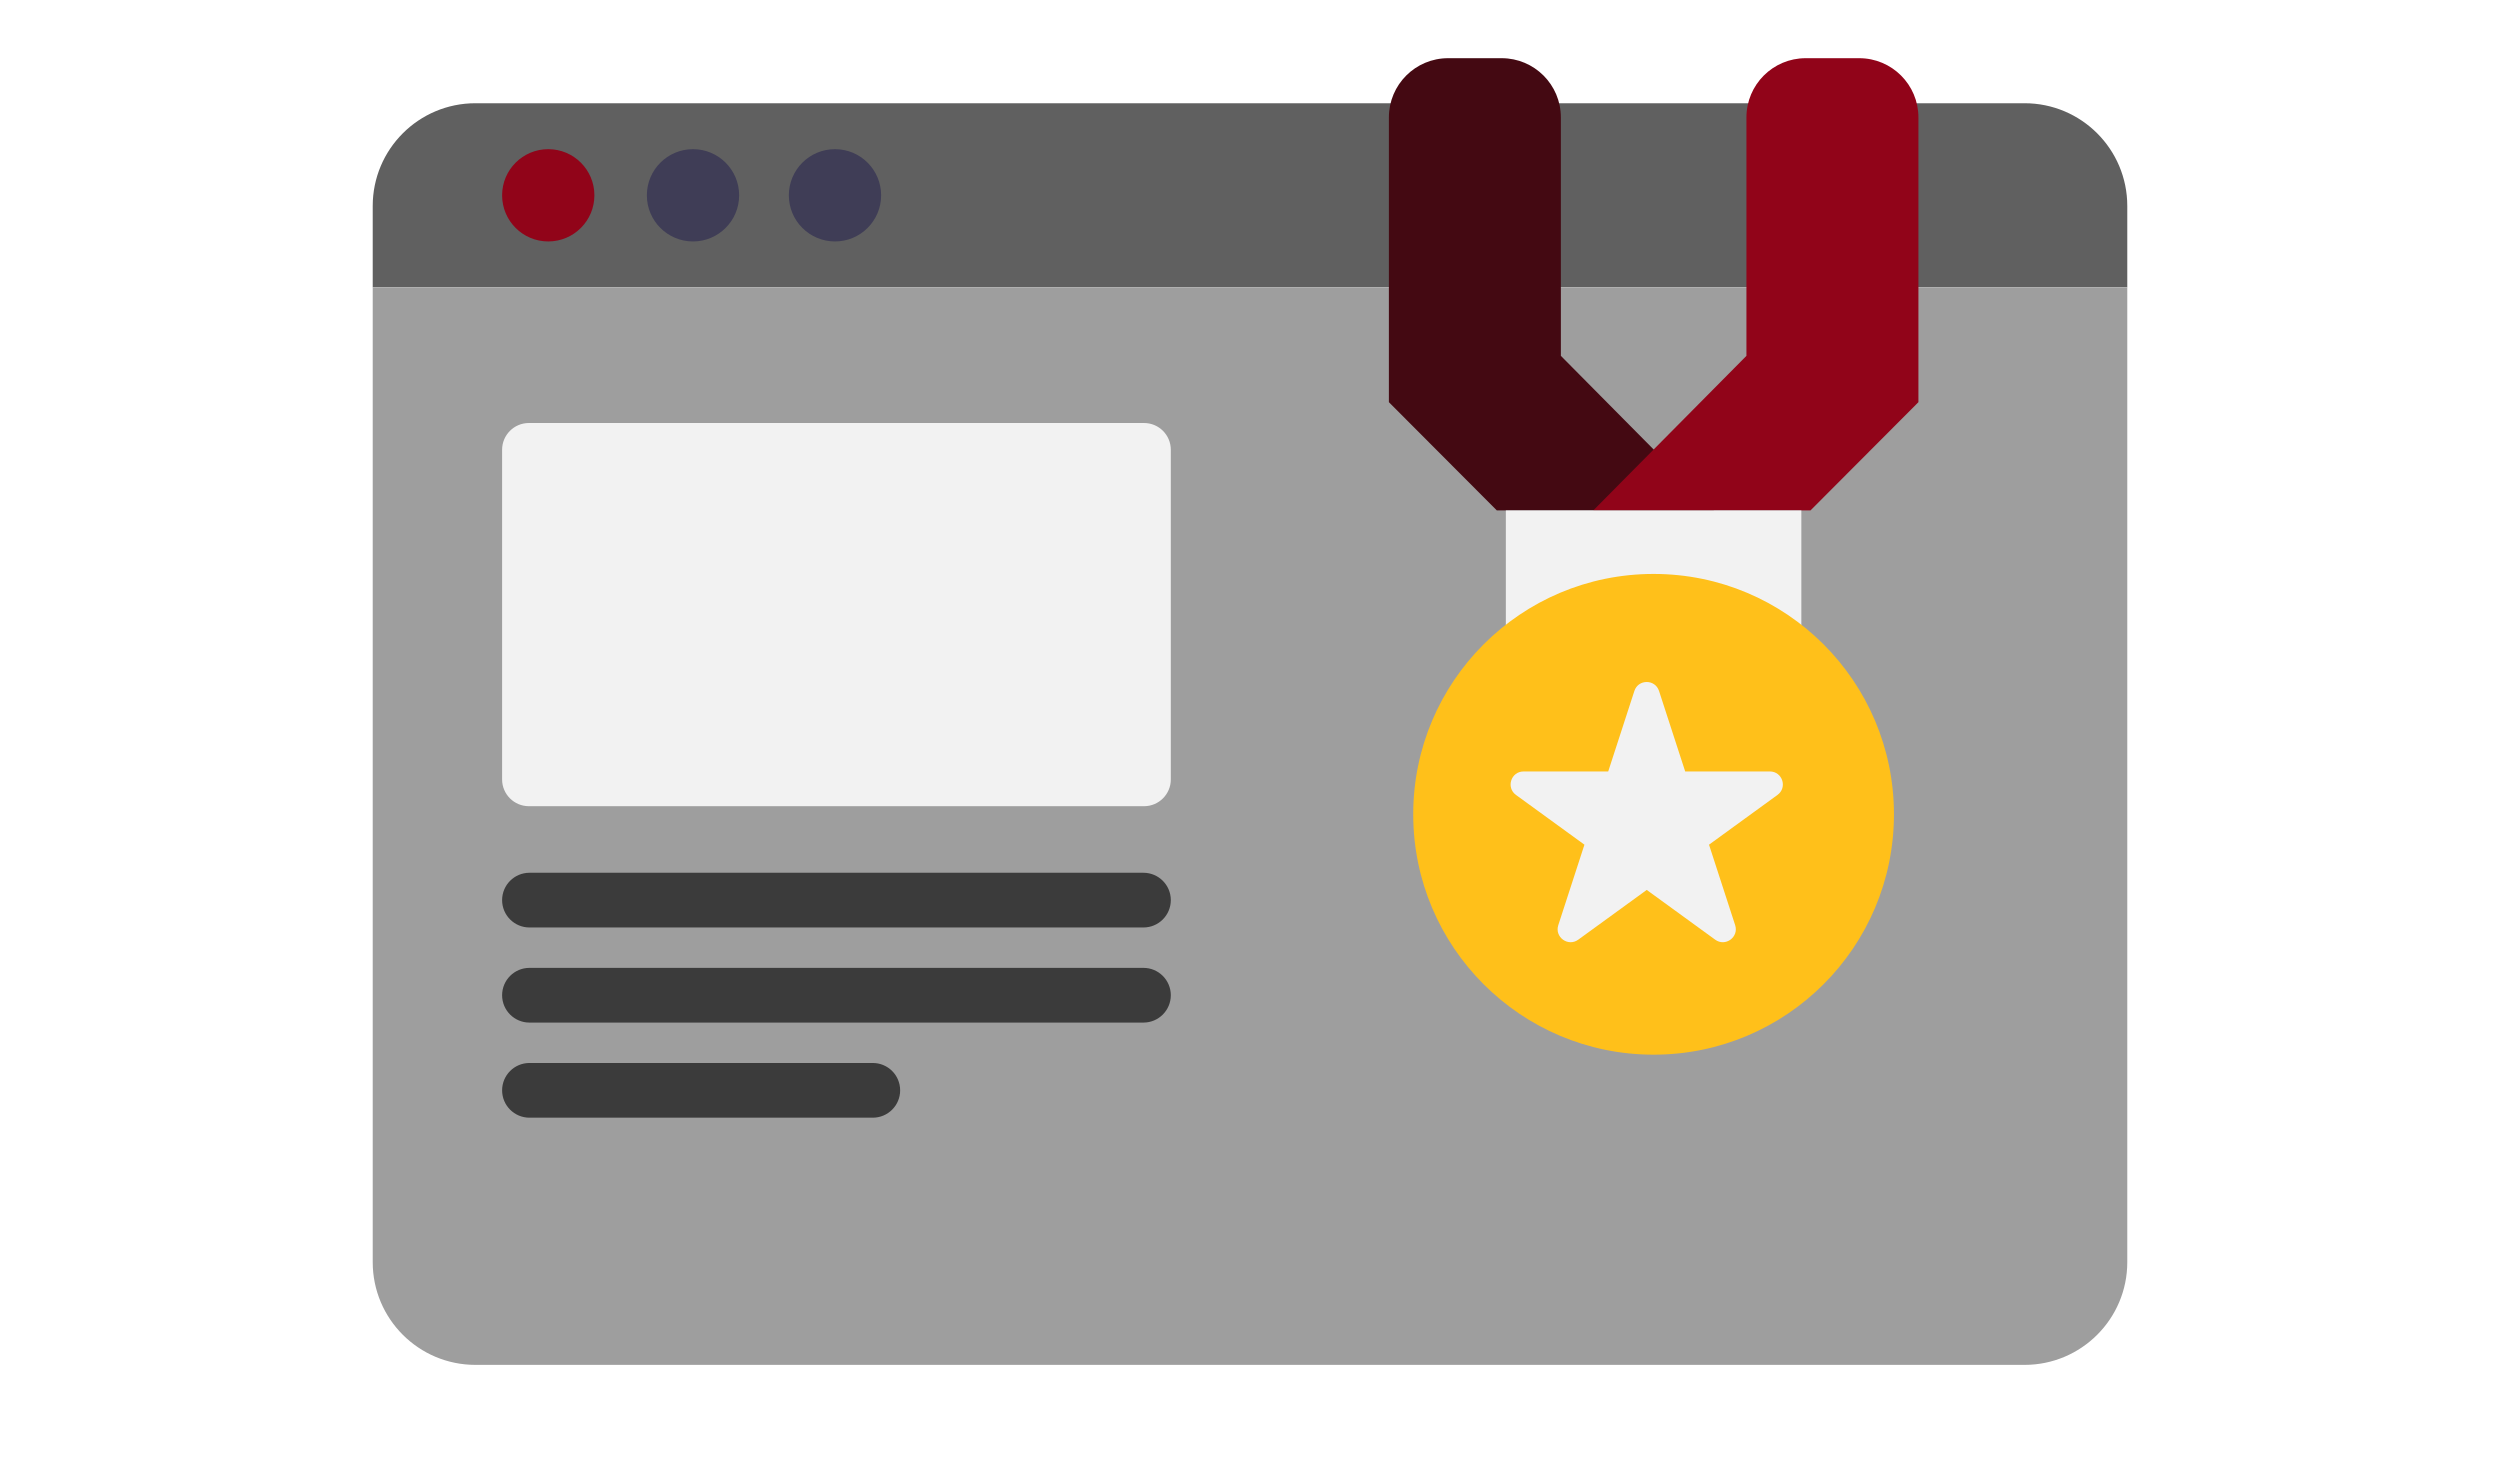
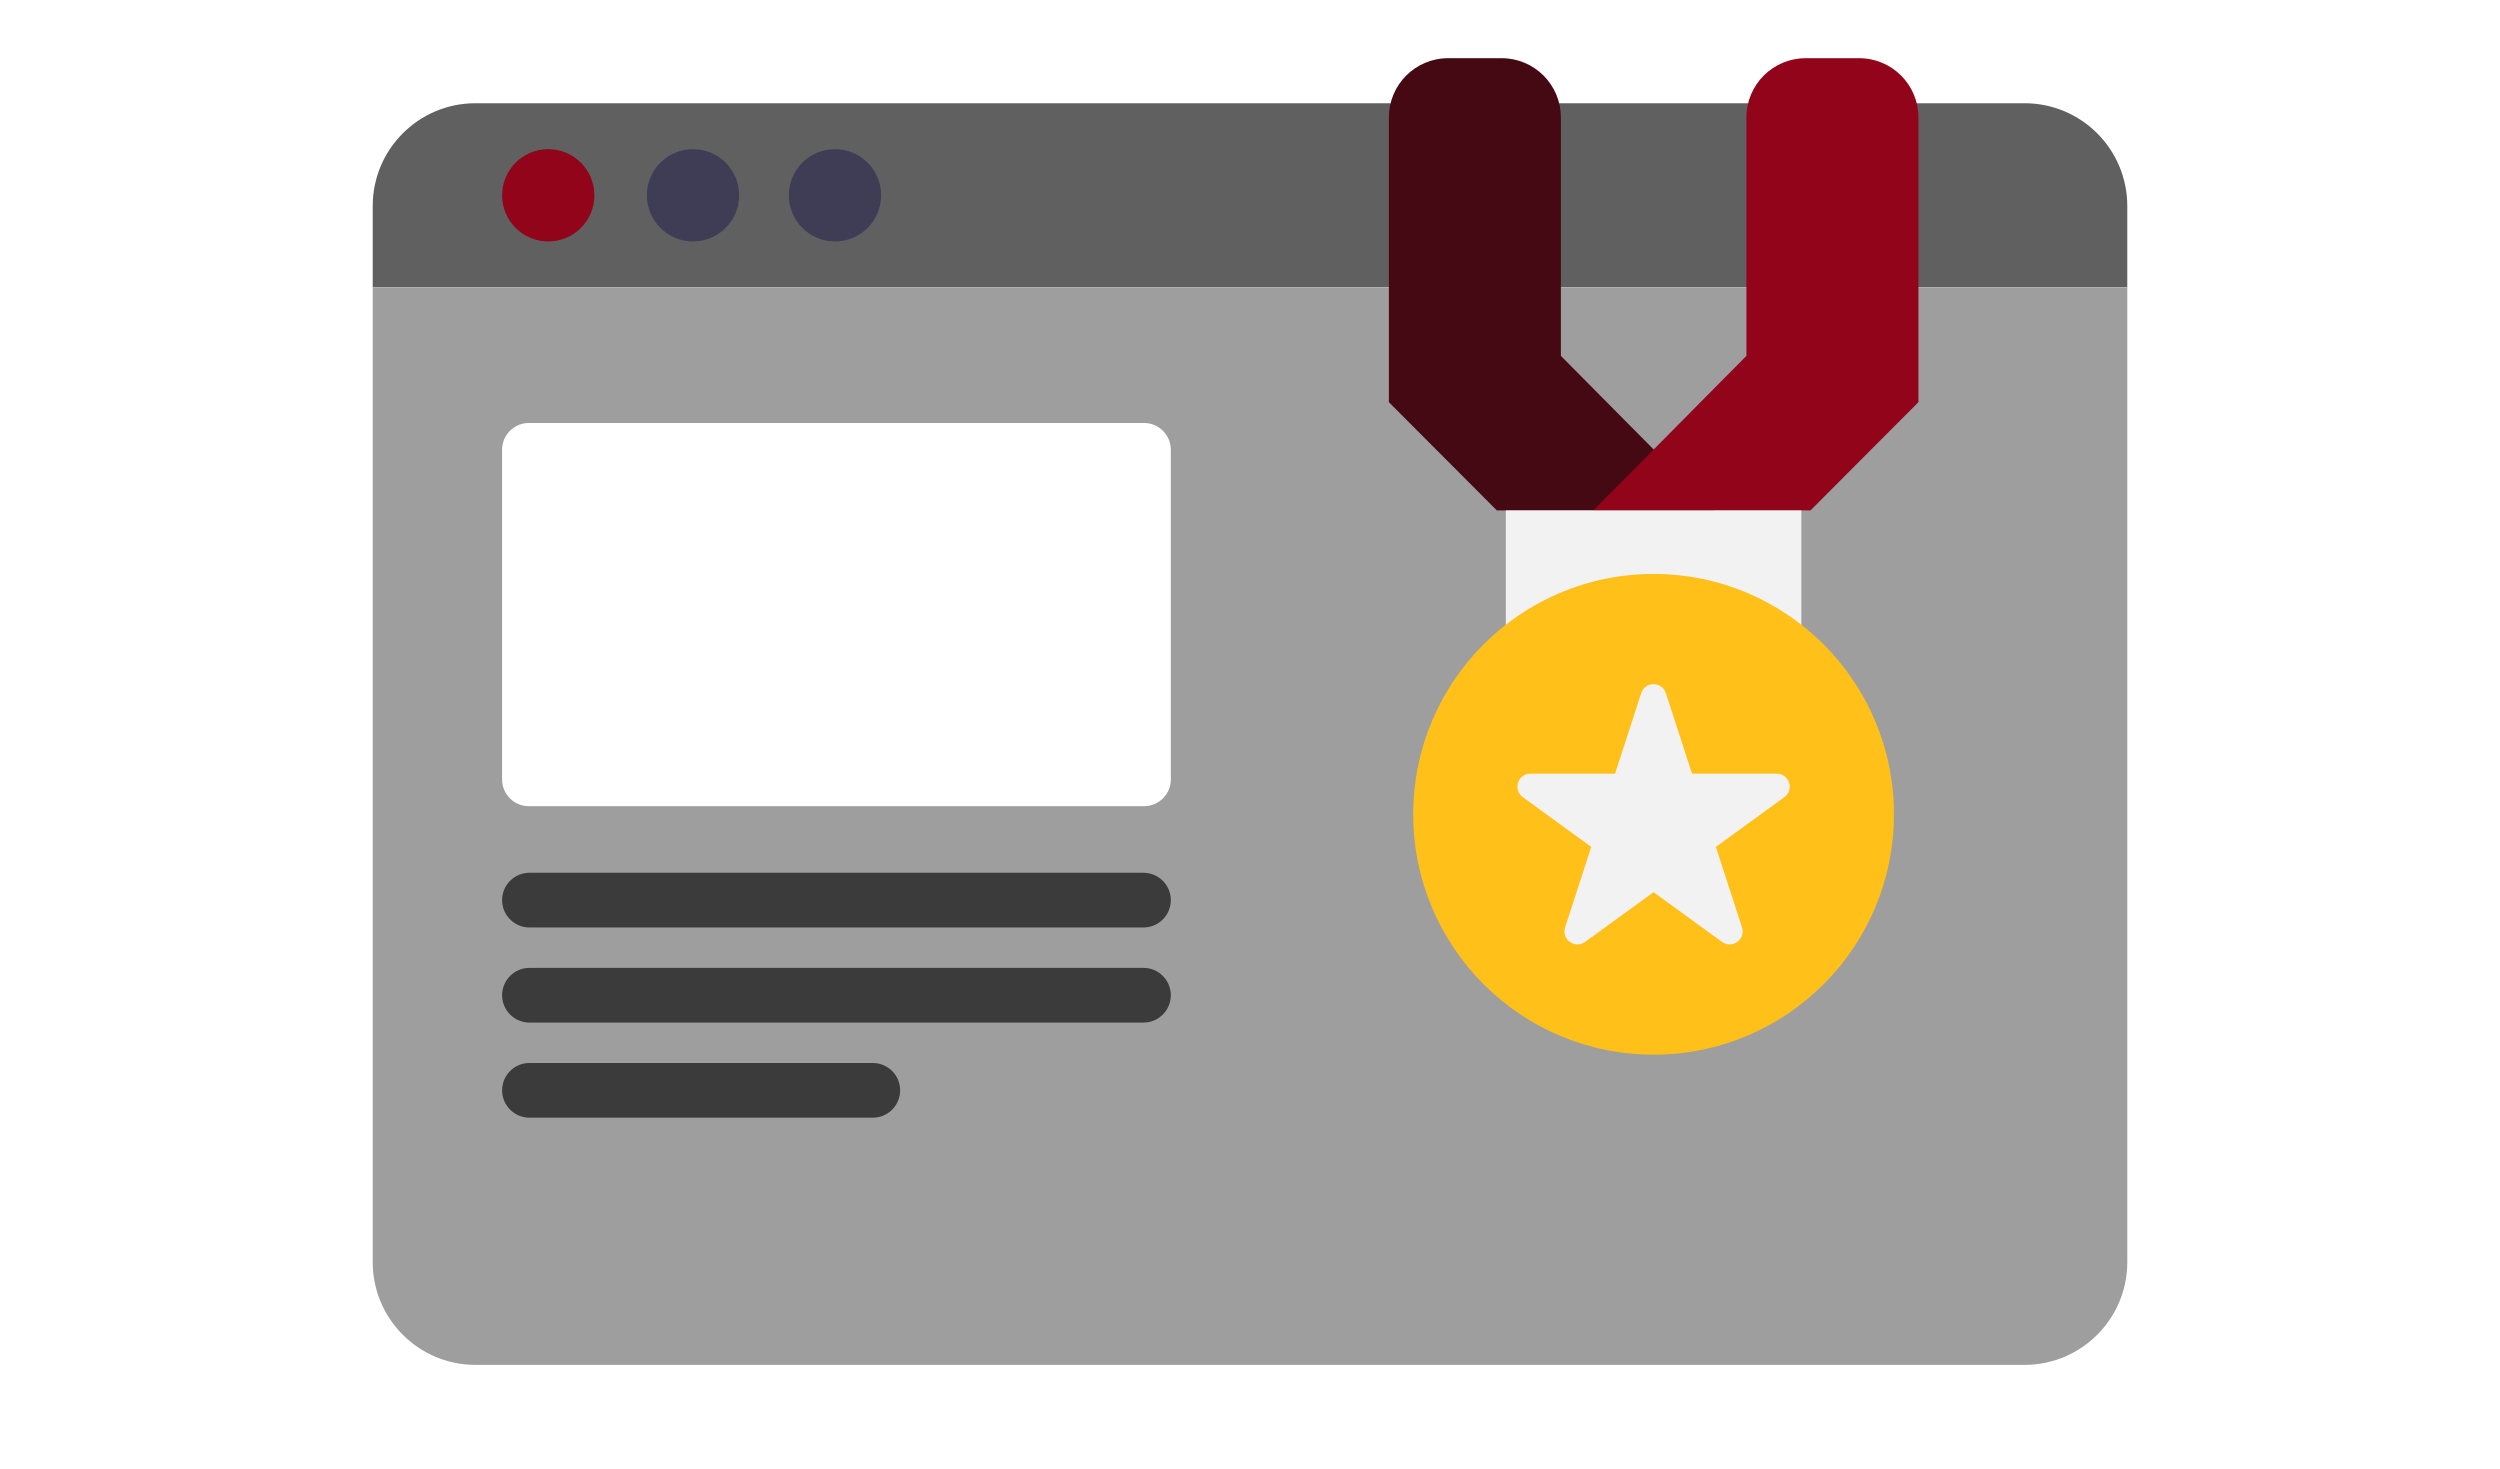
<svg xmlns="http://www.w3.org/2000/svg" viewBox="0 0 1129 663">
  <defs>
    <style>
      .cls-1, .cls-2, .cls-3, .cls-4, .cls-5, .cls-6, .cls-7, .cls-8 {
        stroke-width: 0px;
      }

      .cls-1, .cls-3 {
        fill: #606060;
      }

      .cls-2 {
        fill: #ffc01a;
      }

      .cls-3 {
        mix-blend-mode: multiply;
      }

      .cls-4 {
        fill: #9e9e9e;
      }

      .cls-5 {
        fill: #3f3d56;
      }

      .cls-6 {
        fill: #f2f2f2;
      }

      .cls-9 {
        isolation: isolate;
      }

      .cls-7 {
        fill: #440912;
      }

      .cls-8 {
        fill: #910419;
      }
    </style>
  </defs>
  <g class="cls-9">
    <g id="Capa_1" data-name="Capa 1">
      <path class="cls-1" d="M960.68,93.02c0-25.63-20.77-46.4-46.4-46.4H214.72c-25.63,0-46.4,20.77-46.4,46.4v36.75h792.36v-36.75Z" />
-       <path class="cls-4" d="M214.72,616.38h699.56c25.63,0,46.4-20.77,46.4-46.4V129.78H168.32v440.2c0,25.63,20.77,46.4,46.4,46.4Z" />
      <circle class="cls-8" cx="247.59" cy="88.2" r="20.84" />
      <circle class="cls-5" cx="312.96" cy="88.2" r="20.84" />
      <circle class="cls-5" cx="377.08" cy="88.2" r="20.84" />
-       <rect class="cls-6" x="226.75" y="191.03" width="301.99" height="173.05" rx="12.09" ry="12.09" />
+       <path class="cls-4" d="M168.32,129.78v440.2c0,25.63,20.77,46.4,46.4,46.4h699.56c25.63,0,46.4-20.77,46.4-46.4V129.78H168.32ZM528.74,351.99c0,6.67-5.41,12.09-12.09,12.09H238.83c-6.67,0-12.09-5.41-12.09-12.09v-148.88c0-6.67,5.41-12.09,12.09-12.09h277.82c6.67,0,12.09,5.41,12.09,12.09v148.88Z" />
      <rect class="cls-3" x="226.75" y="394.14" width="301.99" height="24.71" rx="12.36" ry="12.36" />
      <rect class="cls-3" x="226.75" y="437.09" width="301.99" height="24.71" rx="12.36" ry="12.36" />
      <rect class="cls-3" x="226.75" y="480.04" width="179.76" height="24.71" rx="12.36" ry="12.36" />
      <g>
        <path class="cls-7" d="M774.07,230.51h-98.1l-48.75-48.89V53.03c0-14.78,11.98-26.75,26.75-26.75h24.17c14.78,0,26.75,11.98,26.75,26.75v107.67l69.18,69.82Z" />
        <path class="cls-8" d="M719.51,230.51h98.1s48.75-48.89,48.75-48.89V53.03c0-14.78-11.98-26.75-26.75-26.75h-24.17c-14.78,0-26.75,11.98-26.75,26.75v107.67s-69.18,69.82-69.18,69.82Z" />
        <rect class="cls-6" x="680.04" y="230.51" width="133.45" height="57.12" />
        <circle class="cls-2" cx="746.76" cy="367.74" r="108.55" />
-         <path class="cls-6" d="M761.05,348.39h38.22c5.68,0,8.04,7.26,3.44,10.6l-30.92,22.47,11.81,36.35c1.75,5.4-4.42,9.89-9.02,6.55l-30.92-22.47-30.92,22.47c-4.59,3.34-10.77-1.15-9.02-6.55l11.81-36.35-30.92-22.47c-4.59-3.34-2.23-10.6,3.44-10.6h38.22s11.81-36.35,11.81-36.35c1.75-5.4,9.39-5.4,11.14,0l11.81,36.35Z" />
+         <path class="cls-6" d="M764.14,349.39h38.22c5.68,0,8.04,7.26,3.44,10.6l-30.92,22.47,11.81,36.35c1.75,5.4-4.42,9.89-9.02,6.55l-30.92-22.47-30.92,22.47c-4.59,3.34-10.77-1.15-9.02-6.55l11.81-36.35-30.92-22.47c-4.59-3.34-2.23-10.6,3.44-10.6h38.22s11.81-36.35,11.81-36.35c1.75-5.4,9.39-5.4,11.14,0l11.81,36.35Z" />
      </g>
    </g>
  </g>
</svg>
